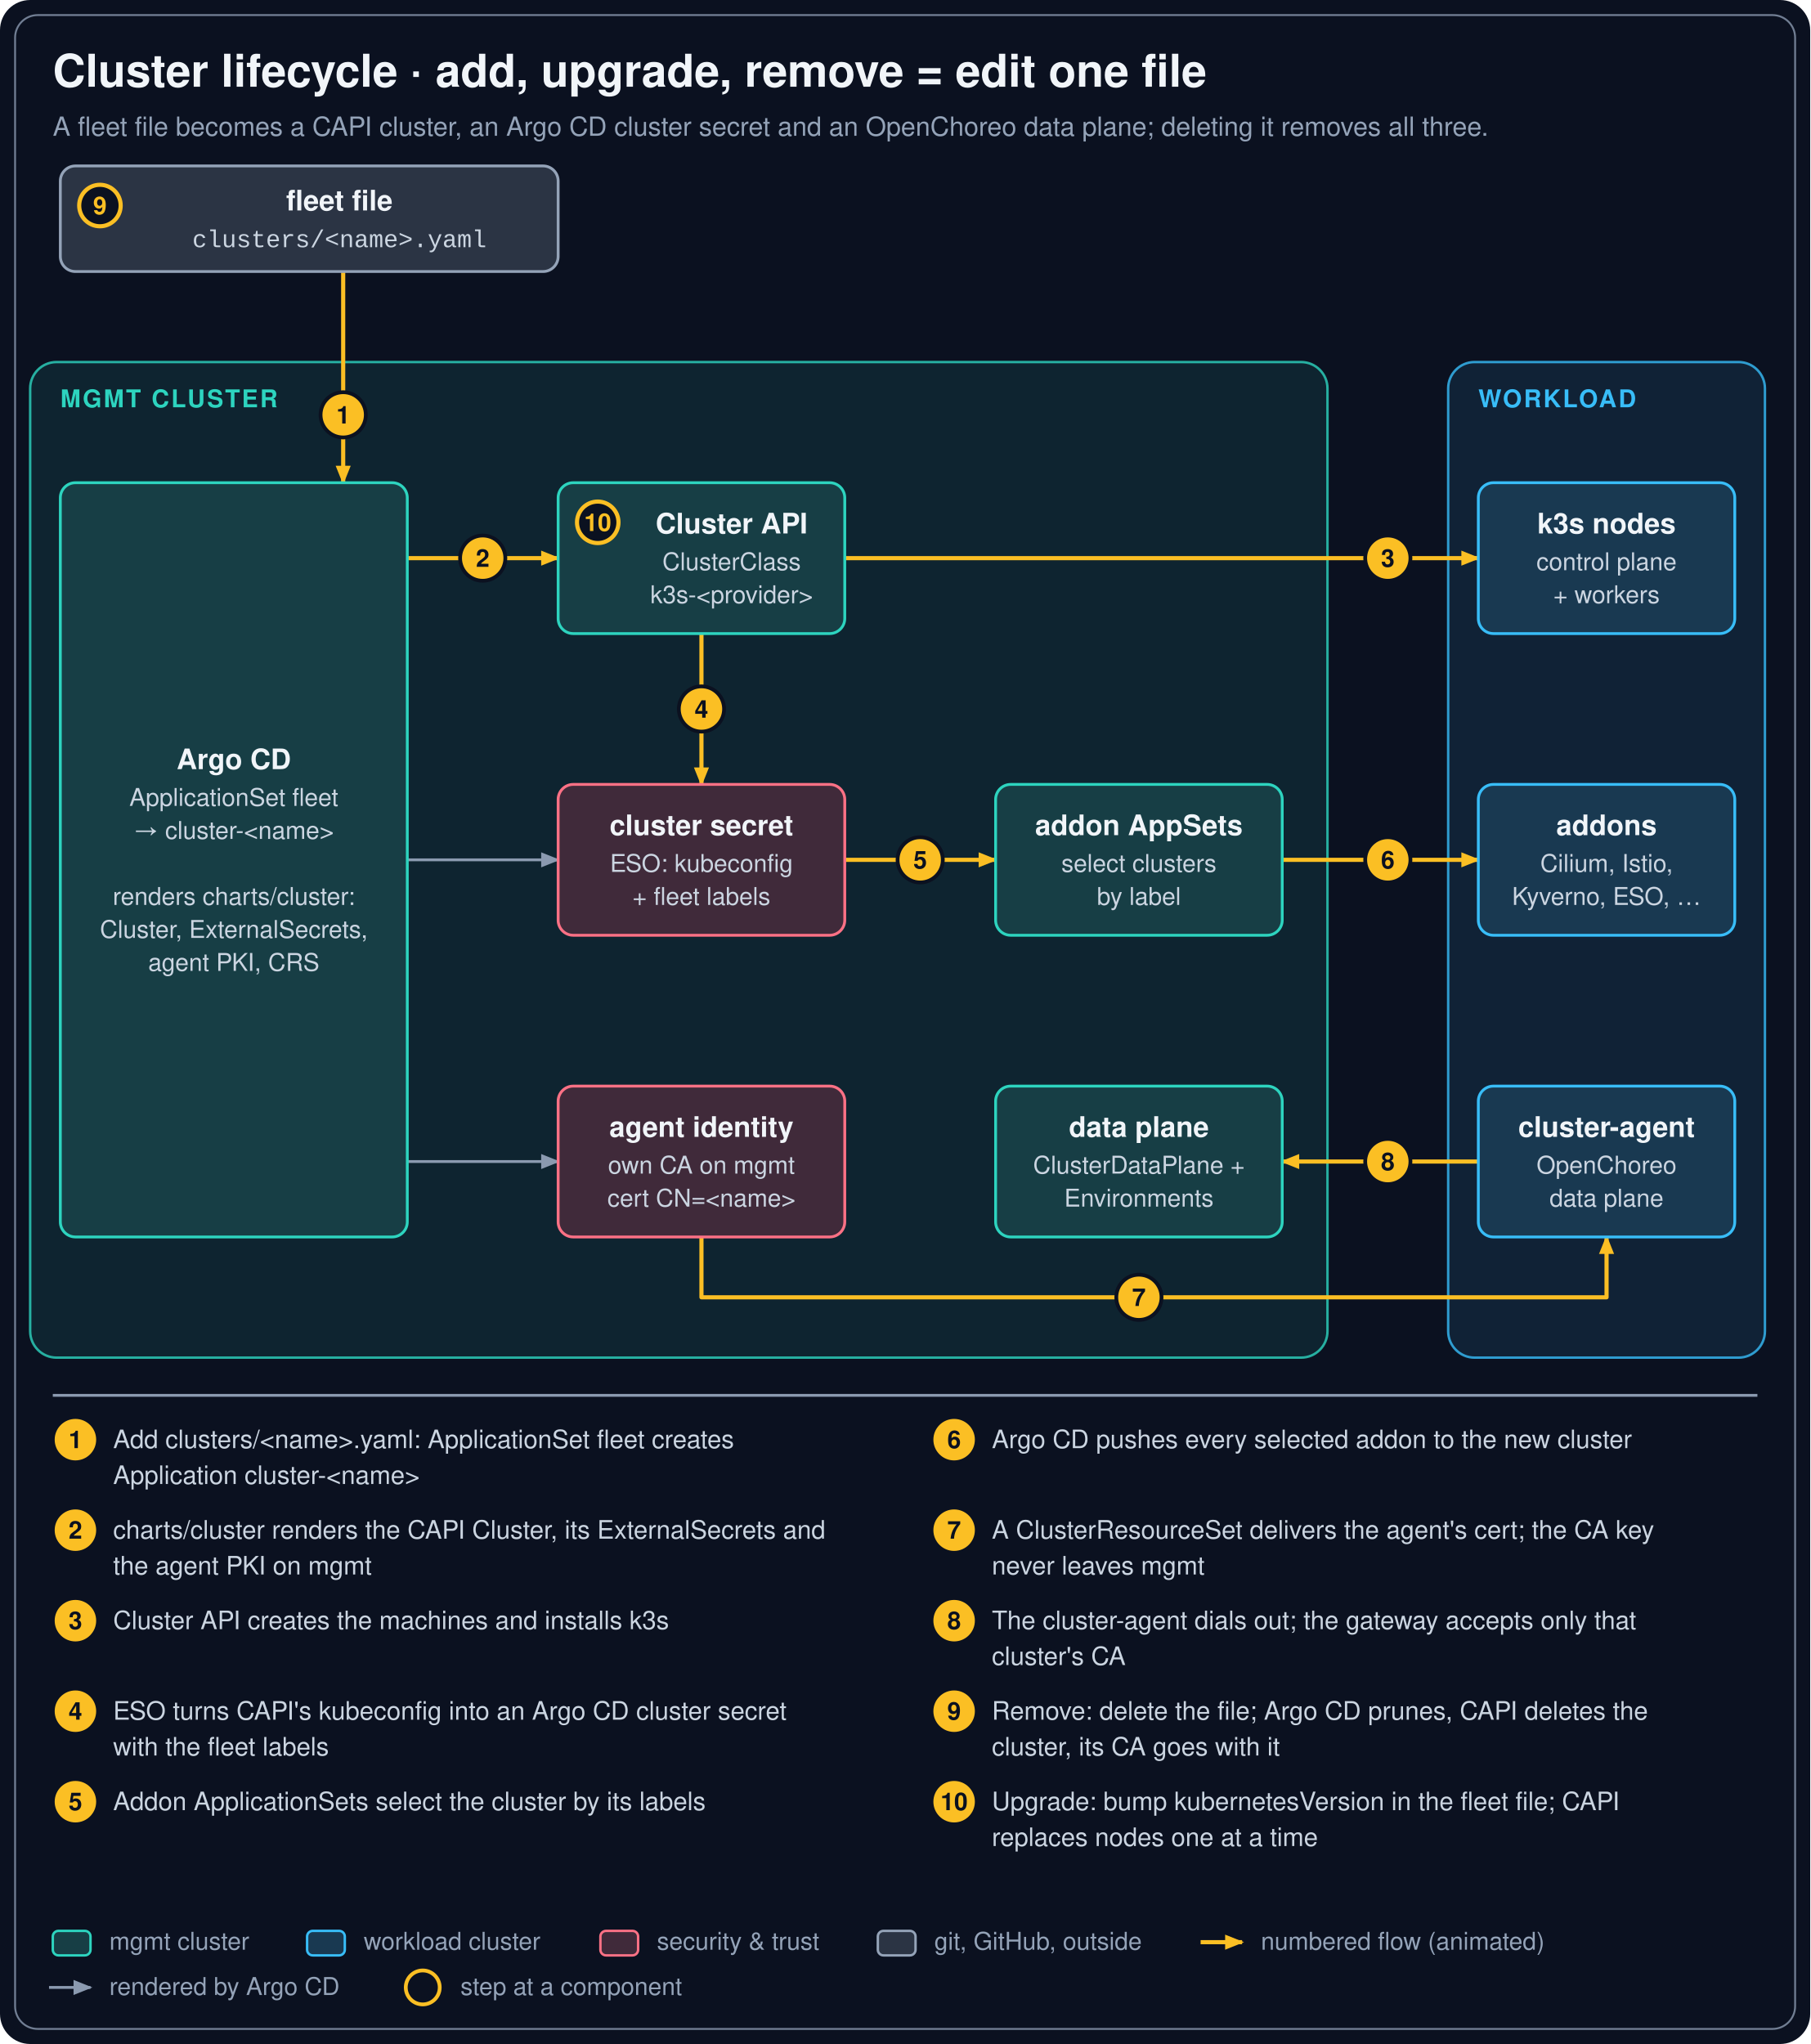
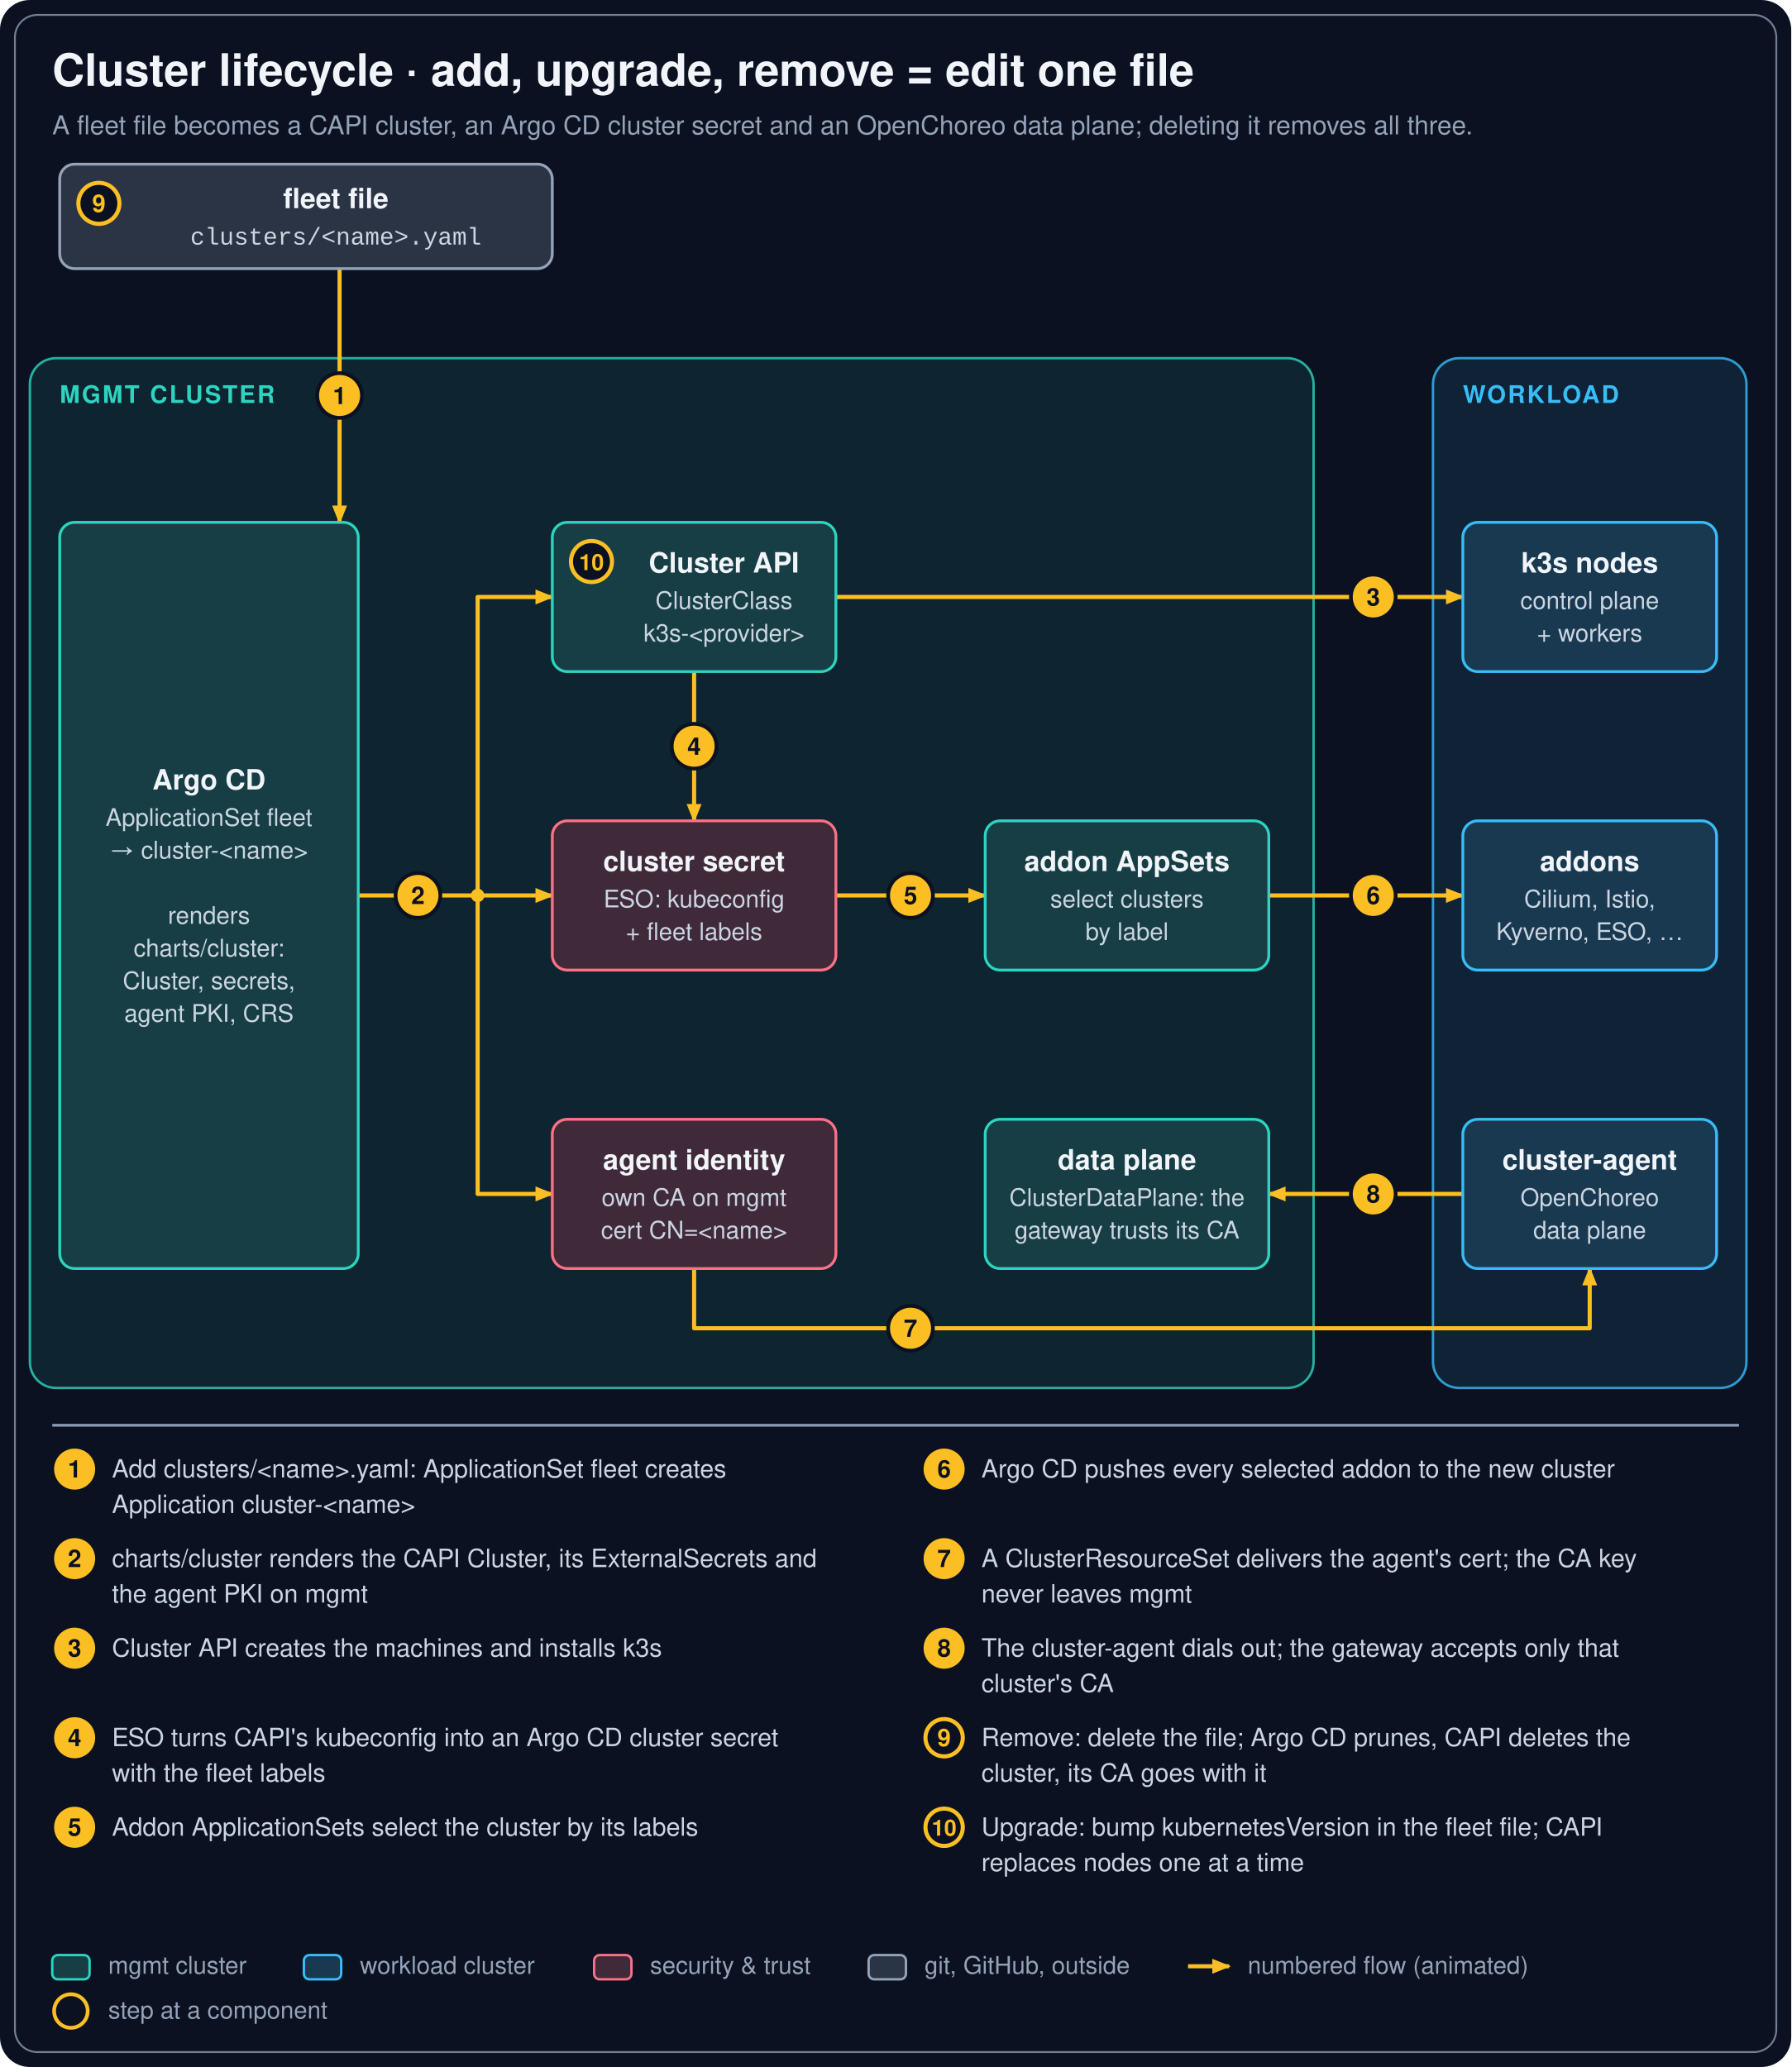
- <svg xmlns="http://www.w3.org/2000/svg" width="960" height="1084" viewBox="0 0 960 1084" role="img" aria-label="Cluster lifecycle · add, upgrade, remove = edit one file">
+ <svg xmlns="http://www.w3.org/2000/svg" width="960" height="1108" viewBox="0 0 960 1108" role="img" aria-label="Cluster lifecycle · add, upgrade, remove = edit one file">
  <style>.s{font-family:'Segoe UI','Helvetica Neue',Helvetica,Arial,'Liberation Sans',sans-serif}.m{font-family:'JetBrains Mono',SFMono-Regular,Menlo,Consolas,'Liberation Mono',monospace}.fx{fill:none;stroke-width:3.2;stroke-linecap:round;stroke-dasharray:4 10;opacity:0;animation:fxdash .9s linear infinite,fxseq 11.30s linear infinite both}@keyframes fxdash{to{stroke-dashoffset:-14}}@keyframes fxseq{0%{opacity:0}3%{opacity:1}23.4%{opacity:1}28.4%{opacity:0}100%{opacity:0}}@media (prefers-reduced-motion:reduce){.fx{animation:none;opacity:0}}</style>
  <defs>
-     <marker id="ah8b9ab0" markerWidth="10" markerHeight="8" refX="9" refY="4" orient="auto" markerUnits="userSpaceOnUse">
-       <path d="M0,0 L10,4 L0,8 z" fill="#8b9ab0" />
-     </marker>
    <marker id="ahfbbf24" markerWidth="10" markerHeight="8" refX="9" refY="4" orient="auto" markerUnits="userSpaceOnUse">
      <path d="M0,0 L10,4 L0,8 z" fill="#fbbf24" />
    </marker>
  </defs>
-   <rect width="960" height="1084" rx="16" fill="#0b1120" />
-   <rect x="8" y="8" width="944" height="1068" rx="12" fill="none" stroke="#8b9ab0" stroke-opacity=".8" />
-   <rect x="16" y="192" width="688" height="528" rx="14" fill="#0e2430" stroke="#2dd4bf" stroke-opacity=".8" stroke-width="1.3" />
+   <rect width="960" height="1108" rx="16" fill="#0b1120" />
+   <rect x="8" y="8" width="944" height="1092" rx="12" fill="none" stroke="#8b9ab0" stroke-opacity=".8" />
+   <rect x="16" y="192" width="688" height="552" rx="14" fill="#0e2430" stroke="#2dd4bf" stroke-opacity=".8" stroke-width="1.3" />
  <text class="s" x="32.0" y="216.0" font-size="13" fill="#2dd4bf" font-weight="700" letter-spacing="1.0">MGMT CLUSTER</text>
-   <rect x="768" y="192" width="168" height="528" rx="14" fill="#102236" stroke="#38bdf8" stroke-opacity=".8" stroke-width="1.3" />
+   <rect x="768" y="192" width="168" height="552" rx="14" fill="#102236" stroke="#38bdf8" stroke-opacity=".8" stroke-width="1.3" />
  <text class="s" x="784.0" y="216.0" font-size="13" fill="#38bdf8" font-weight="700" letter-spacing="1.0">WORKLOAD</text>
-   <path d="M 182.0 144.0 L 182.0 256.0" fill="none" stroke="#fbbf24" stroke-width="2.2" stroke-linejoin="round" marker-end="url(#ahfbbf24)" />
-   <path d="M 216.0 296.0 L 296.0 296.0" fill="none" stroke="#fbbf24" stroke-width="2.2" stroke-linejoin="round" marker-end="url(#ahfbbf24)" />
-   <path d="M 448.0 296.0 L 784.0 296.0" fill="none" stroke="#fbbf24" stroke-width="2.2" stroke-linejoin="round" marker-end="url(#ahfbbf24)" />
-   <path d="M 372.0 336.0 L 372.0 416.0" fill="none" stroke="#fbbf24" stroke-width="2.2" stroke-linejoin="round" marker-end="url(#ahfbbf24)" />
-   <path d="M 448.0 456.0 L 528.0 456.0" fill="none" stroke="#fbbf24" stroke-width="2.2" stroke-linejoin="round" marker-end="url(#ahfbbf24)" />
-   <path d="M 680.0 456.0 L 784.0 456.0" fill="none" stroke="#fbbf24" stroke-width="2.2" stroke-linejoin="round" marker-end="url(#ahfbbf24)" />
-   <path d="M 216.0 456.0 L 296.0 456.0" fill="none" stroke="#8b9ab0" stroke-width="1.5" stroke-linejoin="round" marker-end="url(#ah8b9ab0)" />
-   <path d="M 216.0 616.0 L 296.0 616.0" fill="none" stroke="#8b9ab0" stroke-width="1.5" stroke-linejoin="round" marker-end="url(#ah8b9ab0)" />
-   <path d="M 372.0 656.0 L 372.0 688.0 L 852.0 688.0 L 852.0 656.0" fill="none" stroke="#fbbf24" stroke-width="2.2" stroke-linejoin="round" marker-end="url(#ahfbbf24)" />
-   <path d="M 784.0 616.0 L 680.0 616.0" fill="none" stroke="#fbbf24" stroke-width="2.2" stroke-linejoin="round" marker-end="url(#ahfbbf24)" />
-   <path class="fx" d="M 182.0 144.0 L 182.0 256.0" stroke="#fde5a7" style="animation-delay:0s,0.00s" />
-   <path class="fx" d="M 216.0 296.0 L 296.0 296.0" stroke="#fde5a7" style="animation-delay:0s,1.10s" />
-   <path class="fx" d="M 448.0 296.0 L 784.0 296.0" stroke="#fde5a7" style="animation-delay:0s,2.20s" />
-   <path class="fx" d="M 372.0 336.0 L 372.0 416.0" stroke="#fde5a7" style="animation-delay:0s,3.30s" />
-   <path class="fx" d="M 448.0 456.0 L 528.0 456.0" stroke="#fde5a7" style="animation-delay:0s,4.40s" />
-   <path class="fx" d="M 680.0 456.0 L 784.0 456.0" stroke="#fde5a7" style="animation-delay:0s,5.50s" />
-   <path class="fx" d="M 372.0 656.0 L 372.0 688.0 L 852.0 688.0 L 852.0 656.0" stroke="#fde5a7" style="animation-delay:0s,6.60s" />
-   <path class="fx" d="M 784.0 616.0 L 680.0 616.0" stroke="#fde5a7" style="animation-delay:0s,7.70s" />
+   <path d="M 182.0 144.0 L 182.0 280.0" fill="none" stroke="#fbbf24" stroke-width="2.2" stroke-linejoin="round" marker-end="url(#ahfbbf24)" />
+   <path d="M 192.0 480.0 L 256.0 480.0" fill="none" stroke="#fbbf24" stroke-width="2.2" stroke-linejoin="round" />
+   <path d="M 256.0 480.0 L 296.0 480.0" fill="none" stroke="#fbbf24" stroke-width="2.2" stroke-linejoin="round" marker-end="url(#ahfbbf24)" />
+   <path d="M 256.0 480.0 L 256.0 320.0 L 296.0 320.0" fill="none" stroke="#fbbf24" stroke-width="2.2" stroke-linejoin="round" marker-end="url(#ahfbbf24)" />
+   <path d="M 256.0 480.0 L 256.0 640.0 L 296.0 640.0" fill="none" stroke="#fbbf24" stroke-width="2.2" stroke-linejoin="round" marker-end="url(#ahfbbf24)" />
+   <path d="M 448.0 320.0 L 784.0 320.0" fill="none" stroke="#fbbf24" stroke-width="2.2" stroke-linejoin="round" marker-end="url(#ahfbbf24)" />
+   <path d="M 372.0 360.0 L 372.0 440.0" fill="none" stroke="#fbbf24" stroke-width="2.2" stroke-linejoin="round" marker-end="url(#ahfbbf24)" />
+   <path d="M 448.0 480.0 L 528.0 480.0" fill="none" stroke="#fbbf24" stroke-width="2.2" stroke-linejoin="round" marker-end="url(#ahfbbf24)" />
+   <path d="M 680.0 480.0 L 784.0 480.0" fill="none" stroke="#fbbf24" stroke-width="2.2" stroke-linejoin="round" marker-end="url(#ahfbbf24)" />
+   <path d="M 372.0 680.0 L 372.0 712.0 L 852.0 712.0 L 852.0 680.0" fill="none" stroke="#fbbf24" stroke-width="2.2" stroke-linejoin="round" marker-end="url(#ahfbbf24)" />
+   <path d="M 784.0 640.0 L 680.0 640.0" fill="none" stroke="#fbbf24" stroke-width="2.2" stroke-linejoin="round" marker-end="url(#ahfbbf24)" />
+   <path class="fx" d="M 182.0 144.0 L 182.0 280.0" stroke="#fde5a7" style="animation-delay:0s,0.00s" />
+   <path class="fx" d="M 192.0 480.0 L 256.0 480.0" stroke="#fde5a7" style="animation-delay:0s,1.10s" />
+   <path class="fx" d="M 256.0 480.0 L 296.0 480.0" stroke="#fde5a7" style="animation-delay:0s,1.10s" />
+   <path class="fx" d="M 256.0 480.0 L 256.0 320.0 L 296.0 320.0" stroke="#fde5a7" style="animation-delay:0s,1.10s" />
+   <path class="fx" d="M 256.0 480.0 L 256.0 640.0 L 296.0 640.0" stroke="#fde5a7" style="animation-delay:0s,1.10s" />
+   <path class="fx" d="M 448.0 320.0 L 784.0 320.0" stroke="#fde5a7" style="animation-delay:0s,2.20s" />
+   <path class="fx" d="M 372.0 360.0 L 372.0 440.0" stroke="#fde5a7" style="animation-delay:0s,3.30s" />
+   <path class="fx" d="M 448.0 480.0 L 528.0 480.0" stroke="#fde5a7" style="animation-delay:0s,4.40s" />
+   <path class="fx" d="M 680.0 480.0 L 784.0 480.0" stroke="#fde5a7" style="animation-delay:0s,5.50s" />
+   <path class="fx" d="M 372.0 680.0 L 372.0 712.0 L 852.0 712.0 L 852.0 680.0" stroke="#fde5a7" style="animation-delay:0s,6.60s" />
+   <path class="fx" d="M 784.0 640.0 L 680.0 640.0" stroke="#fde5a7" style="animation-delay:0s,7.70s" />
  <rect x="32" y="88" width="264" height="56" rx="8" fill="#2b3444" stroke="#94a3b8" stroke-width="1.5" />
  <text class="s" x="180.0" y="111.6" font-size="15" fill="#f1f5f9" font-weight="600" text-anchor="middle">fleet file</text>
  <text class="m" x="180.0" y="131.1" font-size="13" fill="#cbd5e1" text-anchor="middle">clusters/&lt;name&gt;.yaml</text>
-   <rect x="32" y="256" width="184" height="400" rx="8" fill="#173e45" stroke="#2dd4bf" stroke-width="1.5" />
-   <text class="s" x="124.0" y="407.9" font-size="15" fill="#f1f5f9" font-weight="600" text-anchor="middle">Argo CD</text>
-   <text class="s" x="124.0" y="427.4" font-size="13" fill="#cbd5e1" text-anchor="middle">ApplicationSet fleet</text>
-   <text class="s" x="124.0" y="444.9" font-size="13" fill="#cbd5e1" text-anchor="middle">→ cluster-&lt;name&gt;</text>
-   <text class="s" x="124.0" y="462.4" font-size="13" fill="#cbd5e1" text-anchor="middle" />
-   <text class="s" x="124.0" y="479.9" font-size="13" fill="#cbd5e1" text-anchor="middle">renders charts/cluster:</text>
-   <text class="s" x="124.0" y="497.4" font-size="13" fill="#cbd5e1" text-anchor="middle">Cluster, ExternalSecrets,</text>
-   <text class="s" x="124.0" y="514.9" font-size="13" fill="#cbd5e1" text-anchor="middle">agent PKI, CRS</text>
-   <rect x="296" y="256" width="152" height="80" rx="8" fill="#173e45" stroke="#2dd4bf" stroke-width="1.5" />
-   <text class="s" x="388.0" y="282.9" font-size="15" fill="#f1f5f9" font-weight="600" text-anchor="middle">Cluster API</text>
-   <text class="s" x="388.0" y="302.4" font-size="13" fill="#cbd5e1" text-anchor="middle">ClusterClass</text>
-   <text class="s" x="388.0" y="319.9" font-size="13" fill="#cbd5e1" text-anchor="middle">k3s-&lt;provider&gt;</text>
-   <rect x="784" y="256" width="136" height="80" rx="8" fill="#193951" stroke="#38bdf8" stroke-width="1.5" />
-   <text class="s" x="852.0" y="282.9" font-size="15" fill="#f1f5f9" font-weight="600" text-anchor="middle">k3s nodes</text>
-   <text class="s" x="852.0" y="302.4" font-size="13" fill="#cbd5e1" text-anchor="middle">control plane</text>
-   <text class="s" x="852.0" y="319.9" font-size="13" fill="#cbd5e1" text-anchor="middle">+ workers</text>
-   <rect x="296" y="416" width="152" height="80" rx="8" fill="#402a3a" stroke="#fb7185" stroke-width="1.5" />
-   <text class="s" x="372.0" y="442.9" font-size="15" fill="#f1f5f9" font-weight="600" text-anchor="middle">cluster secret</text>
-   <text class="s" x="372.0" y="462.4" font-size="13" fill="#cbd5e1" text-anchor="middle">ESO: kubeconfig</text>
-   <text class="s" x="372.0" y="479.9" font-size="13" fill="#cbd5e1" text-anchor="middle">+ fleet labels</text>
-   <rect x="528" y="416" width="152" height="80" rx="8" fill="#173e45" stroke="#2dd4bf" stroke-width="1.5" />
-   <text class="s" x="604.0" y="442.9" font-size="15" fill="#f1f5f9" font-weight="600" text-anchor="middle">addon AppSets</text>
-   <text class="s" x="604.0" y="462.4" font-size="13" fill="#cbd5e1" text-anchor="middle">select clusters</text>
-   <text class="s" x="604.0" y="479.9" font-size="13" fill="#cbd5e1" text-anchor="middle">by label</text>
-   <rect x="784" y="416" width="136" height="80" rx="8" fill="#193951" stroke="#38bdf8" stroke-width="1.5" />
-   <text class="s" x="852.0" y="442.9" font-size="15" fill="#f1f5f9" font-weight="600" text-anchor="middle">addons</text>
-   <text class="s" x="852.0" y="462.4" font-size="13" fill="#cbd5e1" text-anchor="middle">Cilium, Istio,</text>
-   <text class="s" x="852.0" y="479.9" font-size="13" fill="#cbd5e1" text-anchor="middle">Kyverno, ESO, …</text>
-   <rect x="296" y="576" width="152" height="80" rx="8" fill="#402a3a" stroke="#fb7185" stroke-width="1.5" />
-   <text class="s" x="372.0" y="602.9" font-size="15" fill="#f1f5f9" font-weight="600" text-anchor="middle">agent identity</text>
-   <text class="s" x="372.0" y="622.4" font-size="13" fill="#cbd5e1" text-anchor="middle">own CA on mgmt</text>
-   <text class="s" x="372.0" y="639.9" font-size="13" fill="#cbd5e1" text-anchor="middle">cert CN=&lt;name&gt;</text>
-   <rect x="528" y="576" width="152" height="80" rx="8" fill="#173e45" stroke="#2dd4bf" stroke-width="1.5" />
-   <text class="s" x="604.0" y="602.9" font-size="15" fill="#f1f5f9" font-weight="600" text-anchor="middle">data plane</text>
-   <text class="s" x="604.0" y="622.4" font-size="13" fill="#cbd5e1" text-anchor="middle">ClusterDataPlane +</text>
-   <text class="s" x="604.0" y="639.9" font-size="13" fill="#cbd5e1" text-anchor="middle">Environments</text>
-   <rect x="784" y="576" width="136" height="80" rx="8" fill="#193951" stroke="#38bdf8" stroke-width="1.5" />
-   <text class="s" x="852.0" y="602.9" font-size="15" fill="#f1f5f9" font-weight="600" text-anchor="middle">cluster-agent</text>
-   <text class="s" x="852.0" y="622.4" font-size="13" fill="#cbd5e1" text-anchor="middle">OpenChoreo</text>
-   <text class="s" x="852.0" y="639.9" font-size="13" fill="#cbd5e1" text-anchor="middle">data plane</text>
+   <rect x="32" y="280" width="160" height="400" rx="8" fill="#173e45" stroke="#2dd4bf" stroke-width="1.5" />
+   <text class="s" x="112.0" y="423.2" font-size="15" fill="#f1f5f9" font-weight="600" text-anchor="middle">Argo CD</text>
+   <text class="s" x="112.0" y="442.7" font-size="13" fill="#cbd5e1" text-anchor="middle">ApplicationSet fleet</text>
+   <text class="s" x="112.0" y="460.2" font-size="13" fill="#cbd5e1" text-anchor="middle">→ cluster-&lt;name&gt;</text>
+   <text class="s" x="112.0" y="477.7" font-size="13" fill="#cbd5e1" text-anchor="middle" />
+   <text class="s" x="112.0" y="495.2" font-size="13" fill="#cbd5e1" text-anchor="middle">renders</text>
+   <text class="s" x="112.0" y="512.7" font-size="13" fill="#cbd5e1" text-anchor="middle">charts/cluster:</text>
+   <text class="s" x="112.0" y="530.2" font-size="13" fill="#cbd5e1" text-anchor="middle">Cluster, secrets,</text>
+   <text class="s" x="112.0" y="547.7" font-size="13" fill="#cbd5e1" text-anchor="middle">agent PKI, CRS</text>
+   <rect x="296" y="280" width="152" height="80" rx="8" fill="#173e45" stroke="#2dd4bf" stroke-width="1.5" />
+   <text class="s" x="388.0" y="306.9" font-size="15" fill="#f1f5f9" font-weight="600" text-anchor="middle">Cluster API</text>
+   <text class="s" x="388.0" y="326.4" font-size="13" fill="#cbd5e1" text-anchor="middle">ClusterClass</text>
+   <text class="s" x="388.0" y="343.9" font-size="13" fill="#cbd5e1" text-anchor="middle">k3s-&lt;provider&gt;</text>
+   <rect x="784" y="280" width="136" height="80" rx="8" fill="#193951" stroke="#38bdf8" stroke-width="1.5" />
+   <text class="s" x="852.0" y="306.9" font-size="15" fill="#f1f5f9" font-weight="600" text-anchor="middle">k3s nodes</text>
+   <text class="s" x="852.0" y="326.4" font-size="13" fill="#cbd5e1" text-anchor="middle">control plane</text>
+   <text class="s" x="852.0" y="343.9" font-size="13" fill="#cbd5e1" text-anchor="middle">+ workers</text>
+   <rect x="296" y="440" width="152" height="80" rx="8" fill="#402a3a" stroke="#fb7185" stroke-width="1.5" />
+   <text class="s" x="372.0" y="466.9" font-size="15" fill="#f1f5f9" font-weight="600" text-anchor="middle">cluster secret</text>
+   <text class="s" x="372.0" y="486.4" font-size="13" fill="#cbd5e1" text-anchor="middle">ESO: kubeconfig</text>
+   <text class="s" x="372.0" y="503.9" font-size="13" fill="#cbd5e1" text-anchor="middle">+ fleet labels</text>
+   <rect x="528" y="440" width="152" height="80" rx="8" fill="#173e45" stroke="#2dd4bf" stroke-width="1.5" />
+   <text class="s" x="604.0" y="466.9" font-size="15" fill="#f1f5f9" font-weight="600" text-anchor="middle">addon AppSets</text>
+   <text class="s" x="604.0" y="486.4" font-size="13" fill="#cbd5e1" text-anchor="middle">select clusters</text>
+   <text class="s" x="604.0" y="503.9" font-size="13" fill="#cbd5e1" text-anchor="middle">by label</text>
+   <rect x="784" y="440" width="136" height="80" rx="8" fill="#193951" stroke="#38bdf8" stroke-width="1.5" />
+   <text class="s" x="852.0" y="466.9" font-size="15" fill="#f1f5f9" font-weight="600" text-anchor="middle">addons</text>
+   <text class="s" x="852.0" y="486.4" font-size="13" fill="#cbd5e1" text-anchor="middle">Cilium, Istio,</text>
+   <text class="s" x="852.0" y="503.9" font-size="13" fill="#cbd5e1" text-anchor="middle">Kyverno, ESO, …</text>
+   <rect x="296" y="600" width="152" height="80" rx="8" fill="#402a3a" stroke="#fb7185" stroke-width="1.5" />
+   <text class="s" x="372.0" y="626.9" font-size="15" fill="#f1f5f9" font-weight="600" text-anchor="middle">agent identity</text>
+   <text class="s" x="372.0" y="646.4" font-size="13" fill="#cbd5e1" text-anchor="middle">own CA on mgmt</text>
+   <text class="s" x="372.0" y="663.9" font-size="13" fill="#cbd5e1" text-anchor="middle">cert CN=&lt;name&gt;</text>
+   <rect x="528" y="600" width="152" height="80" rx="8" fill="#173e45" stroke="#2dd4bf" stroke-width="1.5" />
+   <text class="s" x="604.0" y="626.9" font-size="15" fill="#f1f5f9" font-weight="600" text-anchor="middle">data plane</text>
+   <text class="s" x="604.0" y="646.4" font-size="13" fill="#cbd5e1" text-anchor="middle">ClusterDataPlane: the</text>
+   <text class="s" x="604.0" y="663.9" font-size="13" fill="#cbd5e1" text-anchor="middle">gateway trusts its CA</text>
+   <rect x="784" y="600" width="136" height="80" rx="8" fill="#193951" stroke="#38bdf8" stroke-width="1.5" />
+   <text class="s" x="852.0" y="626.9" font-size="15" fill="#f1f5f9" font-weight="600" text-anchor="middle">cluster-agent</text>
+   <text class="s" x="852.0" y="646.4" font-size="13" fill="#cbd5e1" text-anchor="middle">OpenChoreo</text>
+   <text class="s" x="852.0" y="663.9" font-size="13" fill="#cbd5e1" text-anchor="middle">data plane</text>
  <text class="s" x="28.0" y="46.0" font-size="24" fill="#f1f5f9" font-weight="700">Cluster lifecycle · add, upgrade, remove = edit one file</text>
  <text class="s" x="28.0" y="72.0" font-size="14" fill="#94a3b8">A fleet file becomes a CAPI cluster, an Argo CD cluster secret and an OpenChoreo data plane; deleting it removes all three.</text>
  <circle cx="53.0" cy="109.0" r="11" fill="#0b1120" stroke="#fbbf24" stroke-width="2.2" />
  <text class="s" x="53.0" y="113.6" font-size="13" font-weight="700" fill="#fbbf24" text-anchor="middle">9</text>
-   <circle cx="317.0" cy="277.0" r="11" fill="#0b1120" stroke="#fbbf24" stroke-width="2.2" />
-   <text class="s" x="317.0" y="281.6" font-size="13" font-weight="700" fill="#fbbf24" text-anchor="middle">10</text>
-   <circle cx="182.0" cy="220.0" r="12" fill="#fbbf24" stroke="#0b1120" stroke-width="2" />
-   <text class="s" x="182.0" y="224.6" font-size="13" font-weight="700" fill="#0b1120" text-anchor="middle">1</text>
-   <circle cx="256.0" cy="296.0" r="12" fill="#fbbf24" stroke="#0b1120" stroke-width="2" />
-   <text class="s" x="256.0" y="300.6" font-size="13" font-weight="700" fill="#0b1120" text-anchor="middle">2</text>
-   <circle cx="736.0" cy="296.0" r="12" fill="#fbbf24" stroke="#0b1120" stroke-width="2" />
-   <text class="s" x="736.0" y="300.6" font-size="13" font-weight="700" fill="#0b1120" text-anchor="middle">3</text>
-   <circle cx="372.0" cy="376.0" r="12" fill="#fbbf24" stroke="#0b1120" stroke-width="2" />
-   <text class="s" x="372.0" y="380.6" font-size="13" font-weight="700" fill="#0b1120" text-anchor="middle">4</text>
-   <circle cx="488.0" cy="456.0" r="12" fill="#fbbf24" stroke="#0b1120" stroke-width="2" />
-   <text class="s" x="488.0" y="460.6" font-size="13" font-weight="700" fill="#0b1120" text-anchor="middle">5</text>
-   <circle cx="736.0" cy="456.0" r="12" fill="#fbbf24" stroke="#0b1120" stroke-width="2" />
-   <text class="s" x="736.0" y="460.6" font-size="13" font-weight="700" fill="#0b1120" text-anchor="middle">6</text>
-   <circle cx="604.0" cy="688.0" r="12" fill="#fbbf24" stroke="#0b1120" stroke-width="2" />
-   <text class="s" x="604.0" y="692.6" font-size="13" font-weight="700" fill="#0b1120" text-anchor="middle">7</text>
-   <circle cx="736.0" cy="616.0" r="12" fill="#fbbf24" stroke="#0b1120" stroke-width="2" />
-   <text class="s" x="736.0" y="620.6" font-size="13" font-weight="700" fill="#0b1120" text-anchor="middle">8</text>
-   <line x1="28" y1="740" x2="932" y2="740" stroke="#8b9ab0" stroke-width="1.5" />
-   <circle cx="40.0" cy="763.5" r="11" fill="#fbbf24" />
-   <text class="s" x="40.0" y="768" font-size="13" font-weight="700" fill="#0b1120" text-anchor="middle">1</text>
-   <text class="s" x="60.0" y="768.0" font-size="13.5" fill="#cbd5e1">Add clusters/&lt;name&gt;.yaml: ApplicationSet fleet creates</text>
-   <text class="s" x="60.0" y="787.0" font-size="13.5" fill="#cbd5e1">Application cluster-&lt;name&gt;</text>
-   <circle cx="506.0" cy="763.5" r="11" fill="#fbbf24" />
-   <text class="s" x="506.0" y="768" font-size="13" font-weight="700" fill="#0b1120" text-anchor="middle">6</text>
-   <text class="s" x="526.0" y="768.0" font-size="13.5" fill="#cbd5e1">Argo CD pushes every selected addon to the new cluster</text>
-   <circle cx="40.0" cy="811.5" r="11" fill="#fbbf24" />
-   <text class="s" x="40.0" y="816" font-size="13" font-weight="700" fill="#0b1120" text-anchor="middle">2</text>
-   <text class="s" x="60.0" y="816.0" font-size="13.5" fill="#cbd5e1">charts/cluster renders the CAPI Cluster, its ExternalSecrets and</text>
-   <text class="s" x="60.0" y="835.0" font-size="13.5" fill="#cbd5e1">the agent PKI on mgmt</text>
-   <circle cx="506.0" cy="811.5" r="11" fill="#fbbf24" />
-   <text class="s" x="506.0" y="816" font-size="13" font-weight="700" fill="#0b1120" text-anchor="middle">7</text>
-   <text class="s" x="526.0" y="816.0" font-size="13.5" fill="#cbd5e1">A ClusterResourceSet delivers the agent's cert; the CA key</text>
-   <text class="s" x="526.0" y="835.0" font-size="13.5" fill="#cbd5e1">never leaves mgmt</text>
-   <circle cx="40.0" cy="859.5" r="11" fill="#fbbf24" />
-   <text class="s" x="40.0" y="864" font-size="13" font-weight="700" fill="#0b1120" text-anchor="middle">3</text>
-   <text class="s" x="60.0" y="864.0" font-size="13.5" fill="#cbd5e1">Cluster API creates the machines and installs k3s</text>
-   <circle cx="506.0" cy="859.5" r="11" fill="#fbbf24" />
-   <text class="s" x="506.0" y="864" font-size="13" font-weight="700" fill="#0b1120" text-anchor="middle">8</text>
-   <text class="s" x="526.0" y="864.0" font-size="13.5" fill="#cbd5e1">The cluster-agent dials out; the gateway accepts only that</text>
-   <text class="s" x="526.0" y="883.0" font-size="13.5" fill="#cbd5e1">cluster's CA</text>
-   <circle cx="40.0" cy="907.5" r="11" fill="#fbbf24" />
-   <text class="s" x="40.0" y="912" font-size="13" font-weight="700" fill="#0b1120" text-anchor="middle">4</text>
-   <text class="s" x="60.0" y="912.0" font-size="13.5" fill="#cbd5e1">ESO turns CAPI's kubeconfig into an Argo CD cluster secret</text>
-   <text class="s" x="60.0" y="931.0" font-size="13.5" fill="#cbd5e1">with the fleet labels</text>
-   <circle cx="506.0" cy="907.5" r="11" fill="#fbbf24" />
-   <text class="s" x="506.0" y="912" font-size="13" font-weight="700" fill="#0b1120" text-anchor="middle">9</text>
-   <text class="s" x="526.0" y="912.0" font-size="13.5" fill="#cbd5e1">Remove: delete the file; Argo CD prunes, CAPI deletes the</text>
-   <text class="s" x="526.0" y="931.0" font-size="13.5" fill="#cbd5e1">cluster, its CA goes with it</text>
-   <circle cx="40.0" cy="955.5" r="11" fill="#fbbf24" />
-   <text class="s" x="40.0" y="960" font-size="13" font-weight="700" fill="#0b1120" text-anchor="middle">5</text>
-   <text class="s" x="60.0" y="960.0" font-size="13.5" fill="#cbd5e1">Addon ApplicationSets select the cluster by its labels</text>
-   <circle cx="506.0" cy="955.5" r="11" fill="#fbbf24" />
-   <text class="s" x="506.0" y="960" font-size="13" font-weight="700" fill="#0b1120" text-anchor="middle">10</text>
-   <text class="s" x="526.0" y="960.0" font-size="13.5" fill="#cbd5e1">Upgrade: bump kubernetesVersion in the fleet file; CAPI</text>
-   <text class="s" x="526.0" y="979.0" font-size="13.5" fill="#cbd5e1">replaces nodes one at a time</text>
-   <rect x="28" y="1024" width="20" height="13" rx="3" fill="#173e45" stroke="#2dd4bf" stroke-width="1.3" />
-   <text class="s" x="58.0" y="1034.0" font-size="13" fill="#94a3b8">mgmt cluster</text>
-   <rect x="162.863" y="1024" width="20" height="13" rx="3" fill="#193951" stroke="#38bdf8" stroke-width="1.3" />
-   <text class="s" x="192.9" y="1034.0" font-size="13" fill="#94a3b8">workload cluster</text>
-   <rect x="318.41" y="1024" width="20" height="13" rx="3" fill="#402a3a" stroke="#fb7185" stroke-width="1.3" />
-   <text class="s" x="348.4" y="1034.0" font-size="13" fill="#94a3b8">security &amp; trust</text>
-   <rect x="465.537" y="1024" width="20" height="13" rx="3" fill="#2b3444" stroke="#94a3b8" stroke-width="1.3" />
-   <text class="s" x="495.5" y="1034.0" font-size="13" fill="#94a3b8">git, GitHub, outside</text>
-   <path d="M 636.722 1030 L 658.722 1030" stroke="#fbbf24" stroke-width="2.2" marker-end="url(#ahfbbf24)" />
-   <path class="fx" d="M 636.722 1030 L 658.722 1030" stroke="#fde5a7" style="animation-delay:0s,0.00s" />
-   <text class="s" x="668.7" y="1034.0" font-size="13" fill="#94a3b8">numbered flow (animated)</text>
-   <path d="M 26 1054 L 48 1054" stroke="#8b9ab0" stroke-width="1.5" marker-end="url(#ah8b9ab0)" />
-   <text class="s" x="58.0" y="1058.0" font-size="13" fill="#94a3b8">rendered by Argo CD</text>
-   <circle cx="224.193" cy="1054" r="9" fill="#0b1120" stroke="#fbbf24" stroke-width="2" />
-   <text class="s" x="244.2" y="1058.0" font-size="13" fill="#94a3b8">step at a component</text>
+   <circle cx="317.0" cy="301.0" r="11" fill="#0b1120" stroke="#fbbf24" stroke-width="2.2" />
+   <text class="s" x="317.0" y="305.6" font-size="12" font-weight="700" fill="#fbbf24" text-anchor="middle">10</text>
+   <circle cx="182.0" cy="212.0" r="12" fill="#fbbf24" stroke="#0b1120" stroke-width="2" />
+   <text class="s" x="182.0" y="216.6" font-size="13" font-weight="700" fill="#0b1120" text-anchor="middle">1</text>
+   <circle cx="224.0" cy="480.0" r="12" fill="#fbbf24" stroke="#0b1120" stroke-width="2" />
+   <text class="s" x="224.0" y="484.6" font-size="13" font-weight="700" fill="#0b1120" text-anchor="middle">2</text>
+   <circle cx="256.0" cy="480.0" r="3.6" fill="#fbbf24" />
+   <circle cx="736.0" cy="320.0" r="12" fill="#fbbf24" stroke="#0b1120" stroke-width="2" />
+   <text class="s" x="736.0" y="324.6" font-size="13" font-weight="700" fill="#0b1120" text-anchor="middle">3</text>
+   <circle cx="372.0" cy="400.0" r="12" fill="#fbbf24" stroke="#0b1120" stroke-width="2" />
+   <text class="s" x="372.0" y="404.6" font-size="13" font-weight="700" fill="#0b1120" text-anchor="middle">4</text>
+   <circle cx="488.0" cy="480.0" r="12" fill="#fbbf24" stroke="#0b1120" stroke-width="2" />
+   <text class="s" x="488.0" y="484.6" font-size="13" font-weight="700" fill="#0b1120" text-anchor="middle">5</text>
+   <circle cx="736.0" cy="480.0" r="12" fill="#fbbf24" stroke="#0b1120" stroke-width="2" />
+   <text class="s" x="736.0" y="484.6" font-size="13" font-weight="700" fill="#0b1120" text-anchor="middle">6</text>
+   <circle cx="488.0" cy="712.0" r="12" fill="#fbbf24" stroke="#0b1120" stroke-width="2" />
+   <text class="s" x="488.0" y="716.6" font-size="13" font-weight="700" fill="#0b1120" text-anchor="middle">7</text>
+   <circle cx="736.0" cy="640.0" r="12" fill="#fbbf24" stroke="#0b1120" stroke-width="2" />
+   <text class="s" x="736.0" y="644.6" font-size="13" font-weight="700" fill="#0b1120" text-anchor="middle">8</text>
+   <line x1="28" y1="764" x2="932" y2="764" stroke="#8b9ab0" stroke-width="1.5" />
+   <circle cx="40.0" cy="787.5" r="11" fill="#fbbf24" />
+   <text class="s" x="40.0" y="792" font-size="13" font-weight="700" fill="#0b1120" text-anchor="middle">1</text>
+   <text class="s" x="60.0" y="792.0" font-size="13.5" fill="#cbd5e1">Add clusters/&lt;name&gt;.yaml: ApplicationSet fleet creates</text>
+   <text class="s" x="60.0" y="811.0" font-size="13.5" fill="#cbd5e1">Application cluster-&lt;name&gt;</text>
+   <circle cx="506.0" cy="787.5" r="11" fill="#fbbf24" />
+   <text class="s" x="506.0" y="792" font-size="13" font-weight="700" fill="#0b1120" text-anchor="middle">6</text>
+   <text class="s" x="526.0" y="792.0" font-size="13.5" fill="#cbd5e1">Argo CD pushes every selected addon to the new cluster</text>
+   <circle cx="40.0" cy="835.5" r="11" fill="#fbbf24" />
+   <text class="s" x="40.0" y="840" font-size="13" font-weight="700" fill="#0b1120" text-anchor="middle">2</text>
+   <text class="s" x="60.0" y="840.0" font-size="13.5" fill="#cbd5e1">charts/cluster renders the CAPI Cluster, its ExternalSecrets and</text>
+   <text class="s" x="60.0" y="859.0" font-size="13.5" fill="#cbd5e1">the agent PKI on mgmt</text>
+   <circle cx="506.0" cy="835.5" r="11" fill="#fbbf24" />
+   <text class="s" x="506.0" y="840" font-size="13" font-weight="700" fill="#0b1120" text-anchor="middle">7</text>
+   <text class="s" x="526.0" y="840.0" font-size="13.5" fill="#cbd5e1">A ClusterResourceSet delivers the agent's cert; the CA key</text>
+   <text class="s" x="526.0" y="859.0" font-size="13.5" fill="#cbd5e1">never leaves mgmt</text>
+   <circle cx="40.0" cy="883.5" r="11" fill="#fbbf24" />
+   <text class="s" x="40.0" y="888" font-size="13" font-weight="700" fill="#0b1120" text-anchor="middle">3</text>
+   <text class="s" x="60.0" y="888.0" font-size="13.5" fill="#cbd5e1">Cluster API creates the machines and installs k3s</text>
+   <circle cx="506.0" cy="883.5" r="11" fill="#fbbf24" />
+   <text class="s" x="506.0" y="888" font-size="13" font-weight="700" fill="#0b1120" text-anchor="middle">8</text>
+   <text class="s" x="526.0" y="888.0" font-size="13.5" fill="#cbd5e1">The cluster-agent dials out; the gateway accepts only that</text>
+   <text class="s" x="526.0" y="907.0" font-size="13.5" fill="#cbd5e1">cluster's CA</text>
+   <circle cx="40.0" cy="931.5" r="11" fill="#fbbf24" />
+   <text class="s" x="40.0" y="936" font-size="13" font-weight="700" fill="#0b1120" text-anchor="middle">4</text>
+   <text class="s" x="60.0" y="936.0" font-size="13.5" fill="#cbd5e1">ESO turns CAPI's kubeconfig into an Argo CD cluster secret</text>
+   <text class="s" x="60.0" y="955.0" font-size="13.5" fill="#cbd5e1">with the fleet labels</text>
+   <circle cx="506.0" cy="931.5" r="10" fill="#0b1120" stroke="#fbbf24" stroke-width="2.2" />
+   <text class="s" x="506.0" y="936" font-size="13" font-weight="700" fill="#fbbf24" text-anchor="middle">9</text>
+   <text class="s" x="526.0" y="936.0" font-size="13.5" fill="#cbd5e1">Remove: delete the file; Argo CD prunes, CAPI deletes the</text>
+   <text class="s" x="526.0" y="955.0" font-size="13.5" fill="#cbd5e1">cluster, its CA goes with it</text>
+   <circle cx="40.0" cy="979.5" r="11" fill="#fbbf24" />
+   <text class="s" x="40.0" y="984" font-size="13" font-weight="700" fill="#0b1120" text-anchor="middle">5</text>
+   <text class="s" x="60.0" y="984.0" font-size="13.5" fill="#cbd5e1">Addon ApplicationSets select the cluster by its labels</text>
+   <circle cx="506.0" cy="979.5" r="10" fill="#0b1120" stroke="#fbbf24" stroke-width="2.2" />
+   <text class="s" x="506.0" y="984" font-size="12" font-weight="700" fill="#fbbf24" text-anchor="middle">10</text>
+   <text class="s" x="526.0" y="984.0" font-size="13.5" fill="#cbd5e1">Upgrade: bump kubernetesVersion in the fleet file; CAPI</text>
+   <text class="s" x="526.0" y="1003.0" font-size="13.5" fill="#cbd5e1">replaces nodes one at a time</text>
+   <rect x="28" y="1048" width="20" height="13" rx="3" fill="#173e45" stroke="#2dd4bf" stroke-width="1.3" />
+   <text class="s" x="58.0" y="1058.0" font-size="13" fill="#94a3b8">mgmt cluster</text>
+   <rect x="162.863" y="1048" width="20" height="13" rx="3" fill="#193951" stroke="#38bdf8" stroke-width="1.3" />
+   <text class="s" x="192.9" y="1058.0" font-size="13" fill="#94a3b8">workload cluster</text>
+   <rect x="318.41" y="1048" width="20" height="13" rx="3" fill="#402a3a" stroke="#fb7185" stroke-width="1.3" />
+   <text class="s" x="348.4" y="1058.0" font-size="13" fill="#94a3b8">security &amp; trust</text>
+   <rect x="465.537" y="1048" width="20" height="13" rx="3" fill="#2b3444" stroke="#94a3b8" stroke-width="1.3" />
+   <text class="s" x="495.5" y="1058.0" font-size="13" fill="#94a3b8">git, GitHub, outside</text>
+   <path d="M 636.722 1054 L 658.722 1054" stroke="#fbbf24" stroke-width="2.2" marker-end="url(#ahfbbf24)" />
+   <path class="fx" d="M 636.722 1054 L 658.722 1054" stroke="#fde5a7" style="animation-delay:0s,0.00s" />
+   <text class="s" x="668.7" y="1058.0" font-size="13" fill="#94a3b8">numbered flow (animated)</text>
+   <circle cx="38" cy="1078" r="9" fill="#0b1120" stroke="#fbbf24" stroke-width="2" />
+   <text class="s" x="58.0" y="1082.0" font-size="13" fill="#94a3b8">step at a component</text>
</svg>
